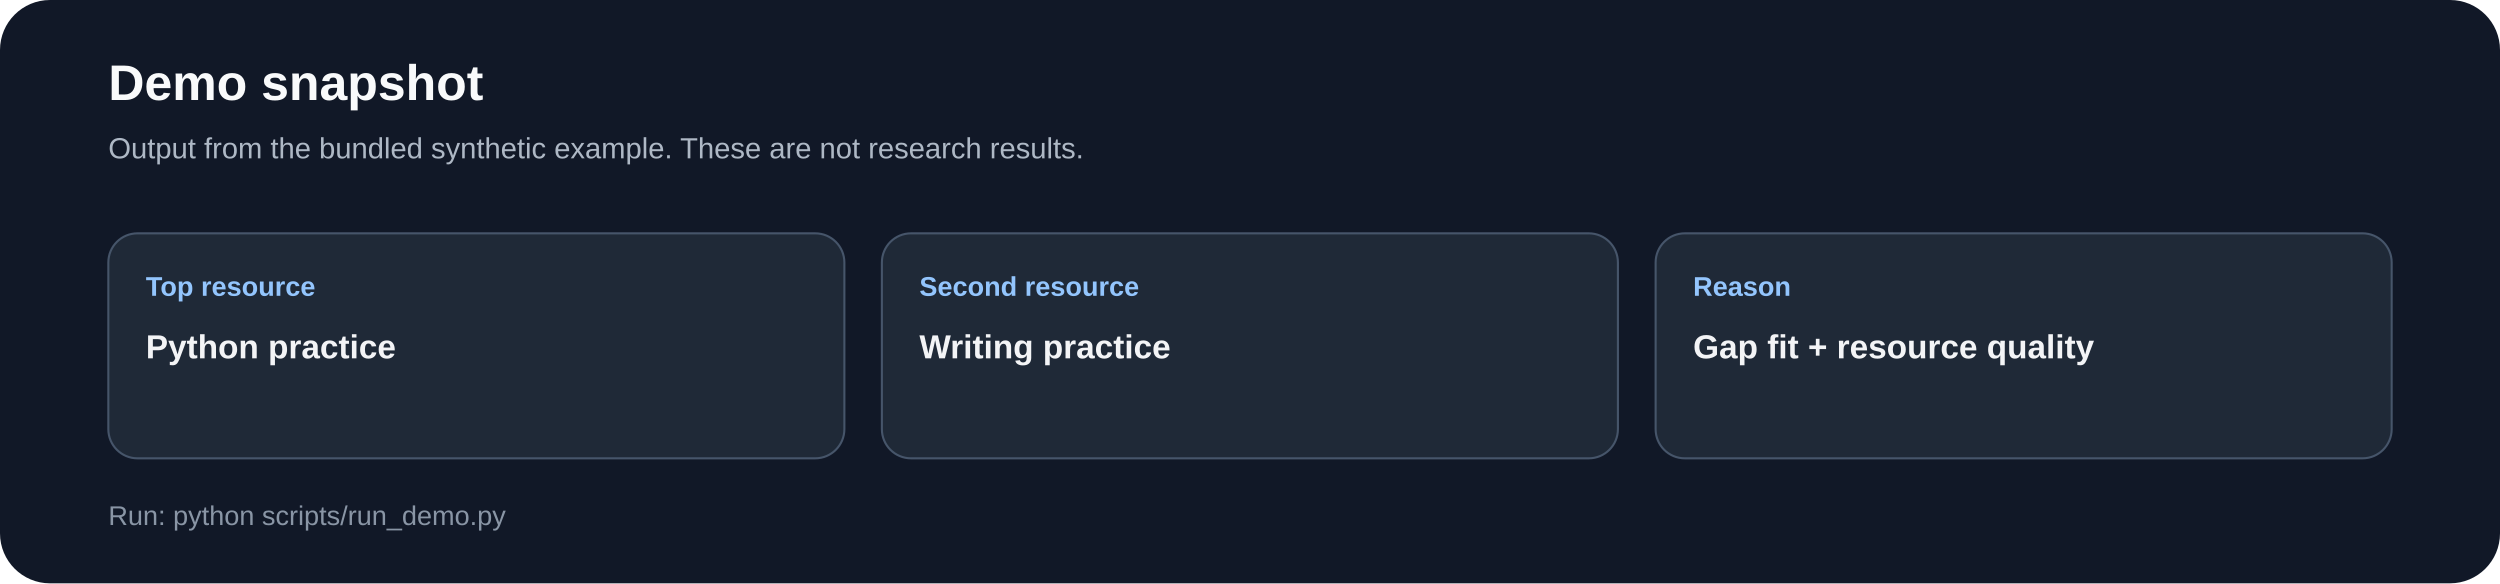
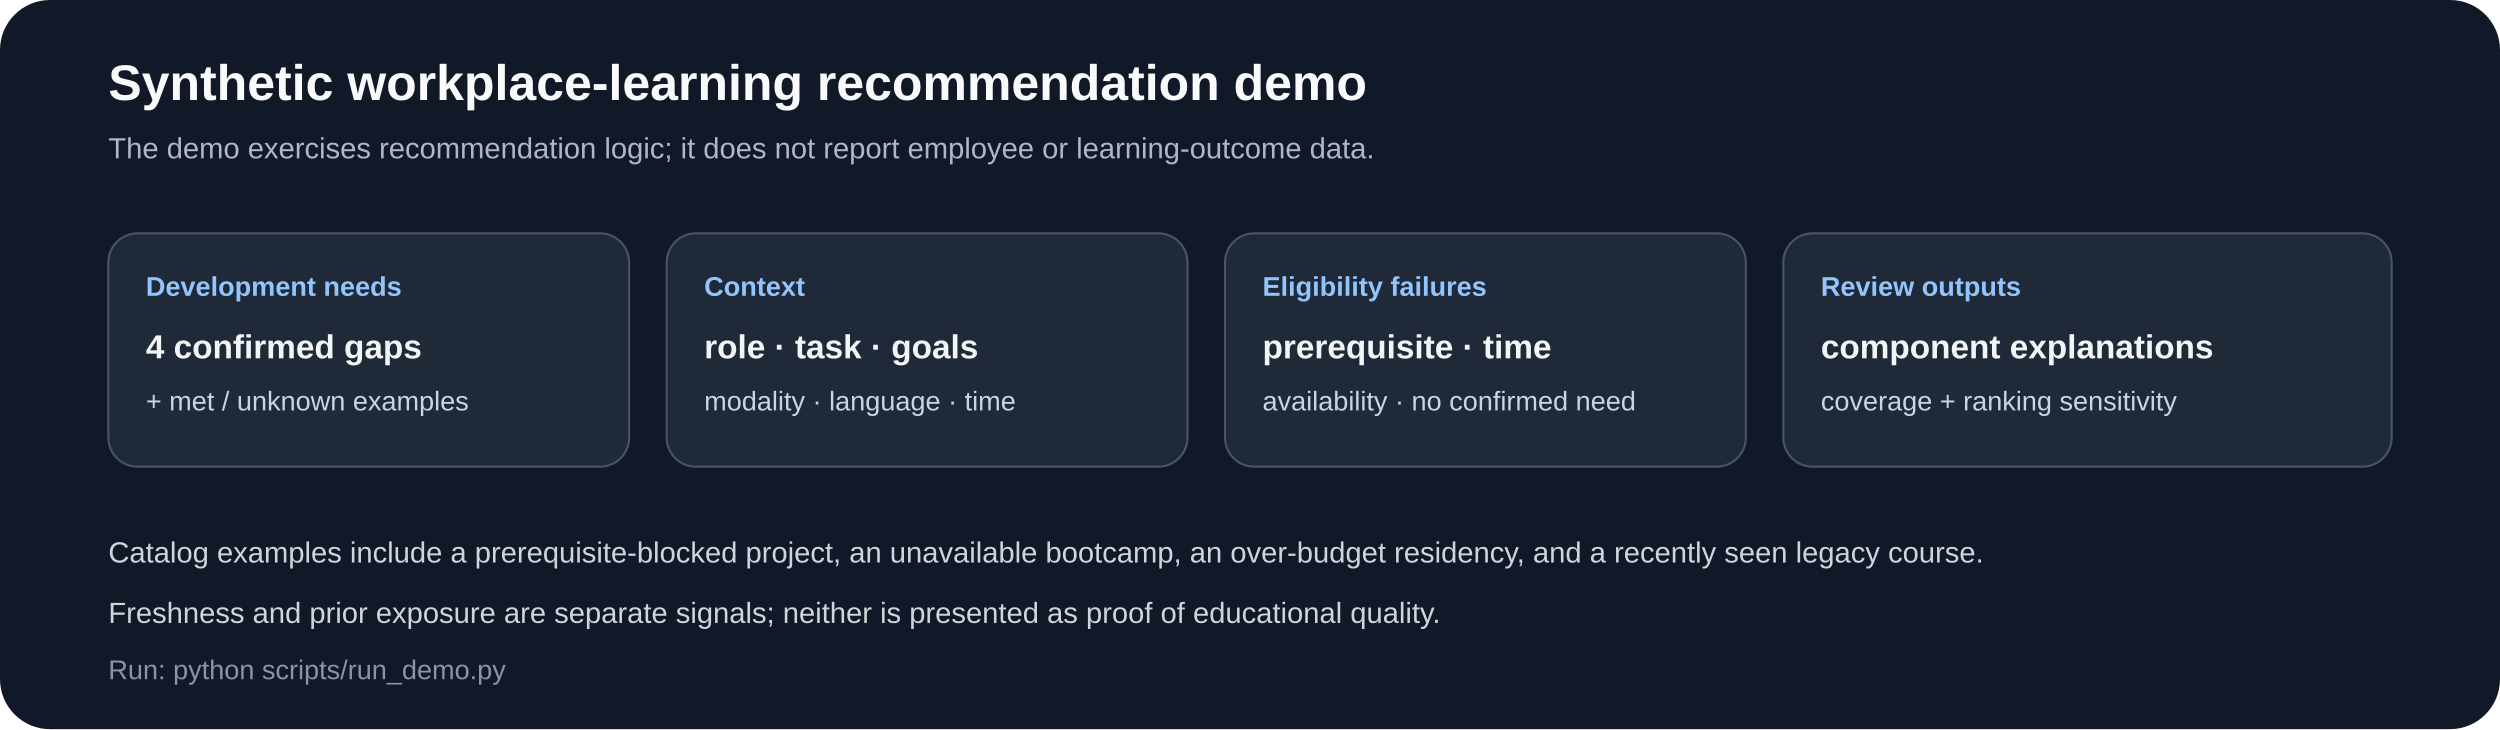
- <svg xmlns="http://www.w3.org/2000/svg" width="1200" height="280" viewBox="0 0 1200 280" role="img" aria-labelledby="title desc">
-   <rect width="1200" height="280" rx="24" fill="#111827" />
-   <text x="52" y="48" font-family="Arial, Helvetica, sans-serif" font-size="24" font-weight="700" fill="#f9fafb">Demo snapshot</text>
-   <text x="52" y="76" font-family="Arial, Helvetica, sans-serif" font-size="14" fill="#aeb8c5">Output from the bundled synthetic example. These are not research results.</text>
-   <rect x="52.0" y="112" width="353.3" height="108" rx="14" fill="#1f2937" stroke="#46556a" />
-   <text x="70.0" y="142" font-family="Arial, Helvetica, sans-serif" font-size="13" font-weight="600" fill="#93c5fd">Top resource</text>
-   <text x="70.0" y="172" font-family="Arial, Helvetica, sans-serif" font-size="16" font-weight="600" fill="#f3f4f6">Python practice</text>
-   <rect x="423.3" y="112" width="353.3" height="108" rx="14" fill="#1f2937" stroke="#46556a" />
-   <text x="441.3" y="142" font-family="Arial, Helvetica, sans-serif" font-size="13" font-weight="600" fill="#93c5fd">Second resource</text>
-   <text x="441.3" y="172" font-family="Arial, Helvetica, sans-serif" font-size="16" font-weight="600" fill="#f3f4f6">Writing practice</text>
-   <rect x="794.7" y="112" width="353.3" height="108" rx="14" fill="#1f2937" stroke="#46556a" />
-   <text x="812.7" y="142" font-family="Arial, Helvetica, sans-serif" font-size="13" font-weight="600" fill="#93c5fd">Reason</text>
-   <text x="812.7" y="172" font-family="Arial, Helvetica, sans-serif" font-size="16" font-weight="600" fill="#f3f4f6">Gap fit + resource quality</text>
-   <text x="52" y="252" font-family="Arial, Helvetica, sans-serif" font-size="13" fill="#8995a5">Run: python scripts/run_demo.py</text>
+ <svg xmlns="http://www.w3.org/2000/svg" width="1200" height="350" viewBox="0 0 1200 350" role="img" aria-labelledby="title desc">
+   <rect width="1200" height="350" rx="24" fill="#111827" />
+   <text x="52" y="48" font-family="Arial, Helvetica, sans-serif" font-size="24" font-weight="700" fill="#f9fafb">Synthetic workplace-learning recommendation demo</text>
+   <text x="52" y="76" font-family="Arial, Helvetica, sans-serif" font-size="14" fill="#aeb8c5">The demo exercises recommendation logic; it does not report employee or learning-outcome data.</text>
+   <rect x="52" y="112" width="250" height="112" rx="14" fill="#1f2937" stroke="#46556a" />
+   <text x="70" y="142" font-family="Arial" font-size="13" font-weight="600" fill="#93c5fd">Development needs</text>
+   <text x="70" y="172" font-family="Arial" font-size="16" font-weight="600" fill="#f3f4f6">4 confirmed gaps</text>
+   <text x="70" y="197" font-family="Arial" font-size="13" fill="#cbd5e1">+ met / unknown examples</text>
+   <rect x="320" y="112" width="250" height="112" rx="14" fill="#1f2937" stroke="#46556a" />
+   <text x="338" y="142" font-family="Arial" font-size="13" font-weight="600" fill="#93c5fd">Context</text>
+   <text x="338" y="172" font-family="Arial" font-size="16" font-weight="600" fill="#f3f4f6">role · task · goals</text>
+   <text x="338" y="197" font-family="Arial" font-size="13" fill="#cbd5e1">modality · language · time</text>
+   <rect x="588" y="112" width="250" height="112" rx="14" fill="#1f2937" stroke="#46556a" />
+   <text x="606" y="142" font-family="Arial" font-size="13" font-weight="600" fill="#93c5fd">Eligibility failures</text>
+   <text x="606" y="172" font-family="Arial" font-size="16" font-weight="600" fill="#f3f4f6">prerequisite · time</text>
+   <text x="606" y="197" font-family="Arial" font-size="13" fill="#cbd5e1">availability · no confirmed need</text>
+   <rect x="856" y="112" width="292" height="112" rx="14" fill="#1f2937" stroke="#46556a" />
+   <text x="874" y="142" font-family="Arial" font-size="13" font-weight="600" fill="#93c5fd">Review outputs</text>
+   <text x="874" y="172" font-family="Arial" font-size="16" font-weight="600" fill="#f3f4f6">component explanations</text>
+   <text x="874" y="197" font-family="Arial" font-size="13" fill="#cbd5e1">coverage + ranking sensitivity</text>
+   <text x="52" y="270" font-family="Arial" font-size="14" fill="#d1d5db">Catalog examples include a prerequisite-blocked project, an unavailable bootcamp, an over-budget residency, and a recently seen legacy course.</text>
+   <text x="52" y="299" font-family="Arial" font-size="14" fill="#d1d5db">Freshness and prior exposure are separate signals; neither is presented as proof of educational quality.</text>
+   <text x="52" y="326" font-family="Arial" font-size="13" fill="#8995a5">Run: python scripts/run_demo.py</text>
</svg>
